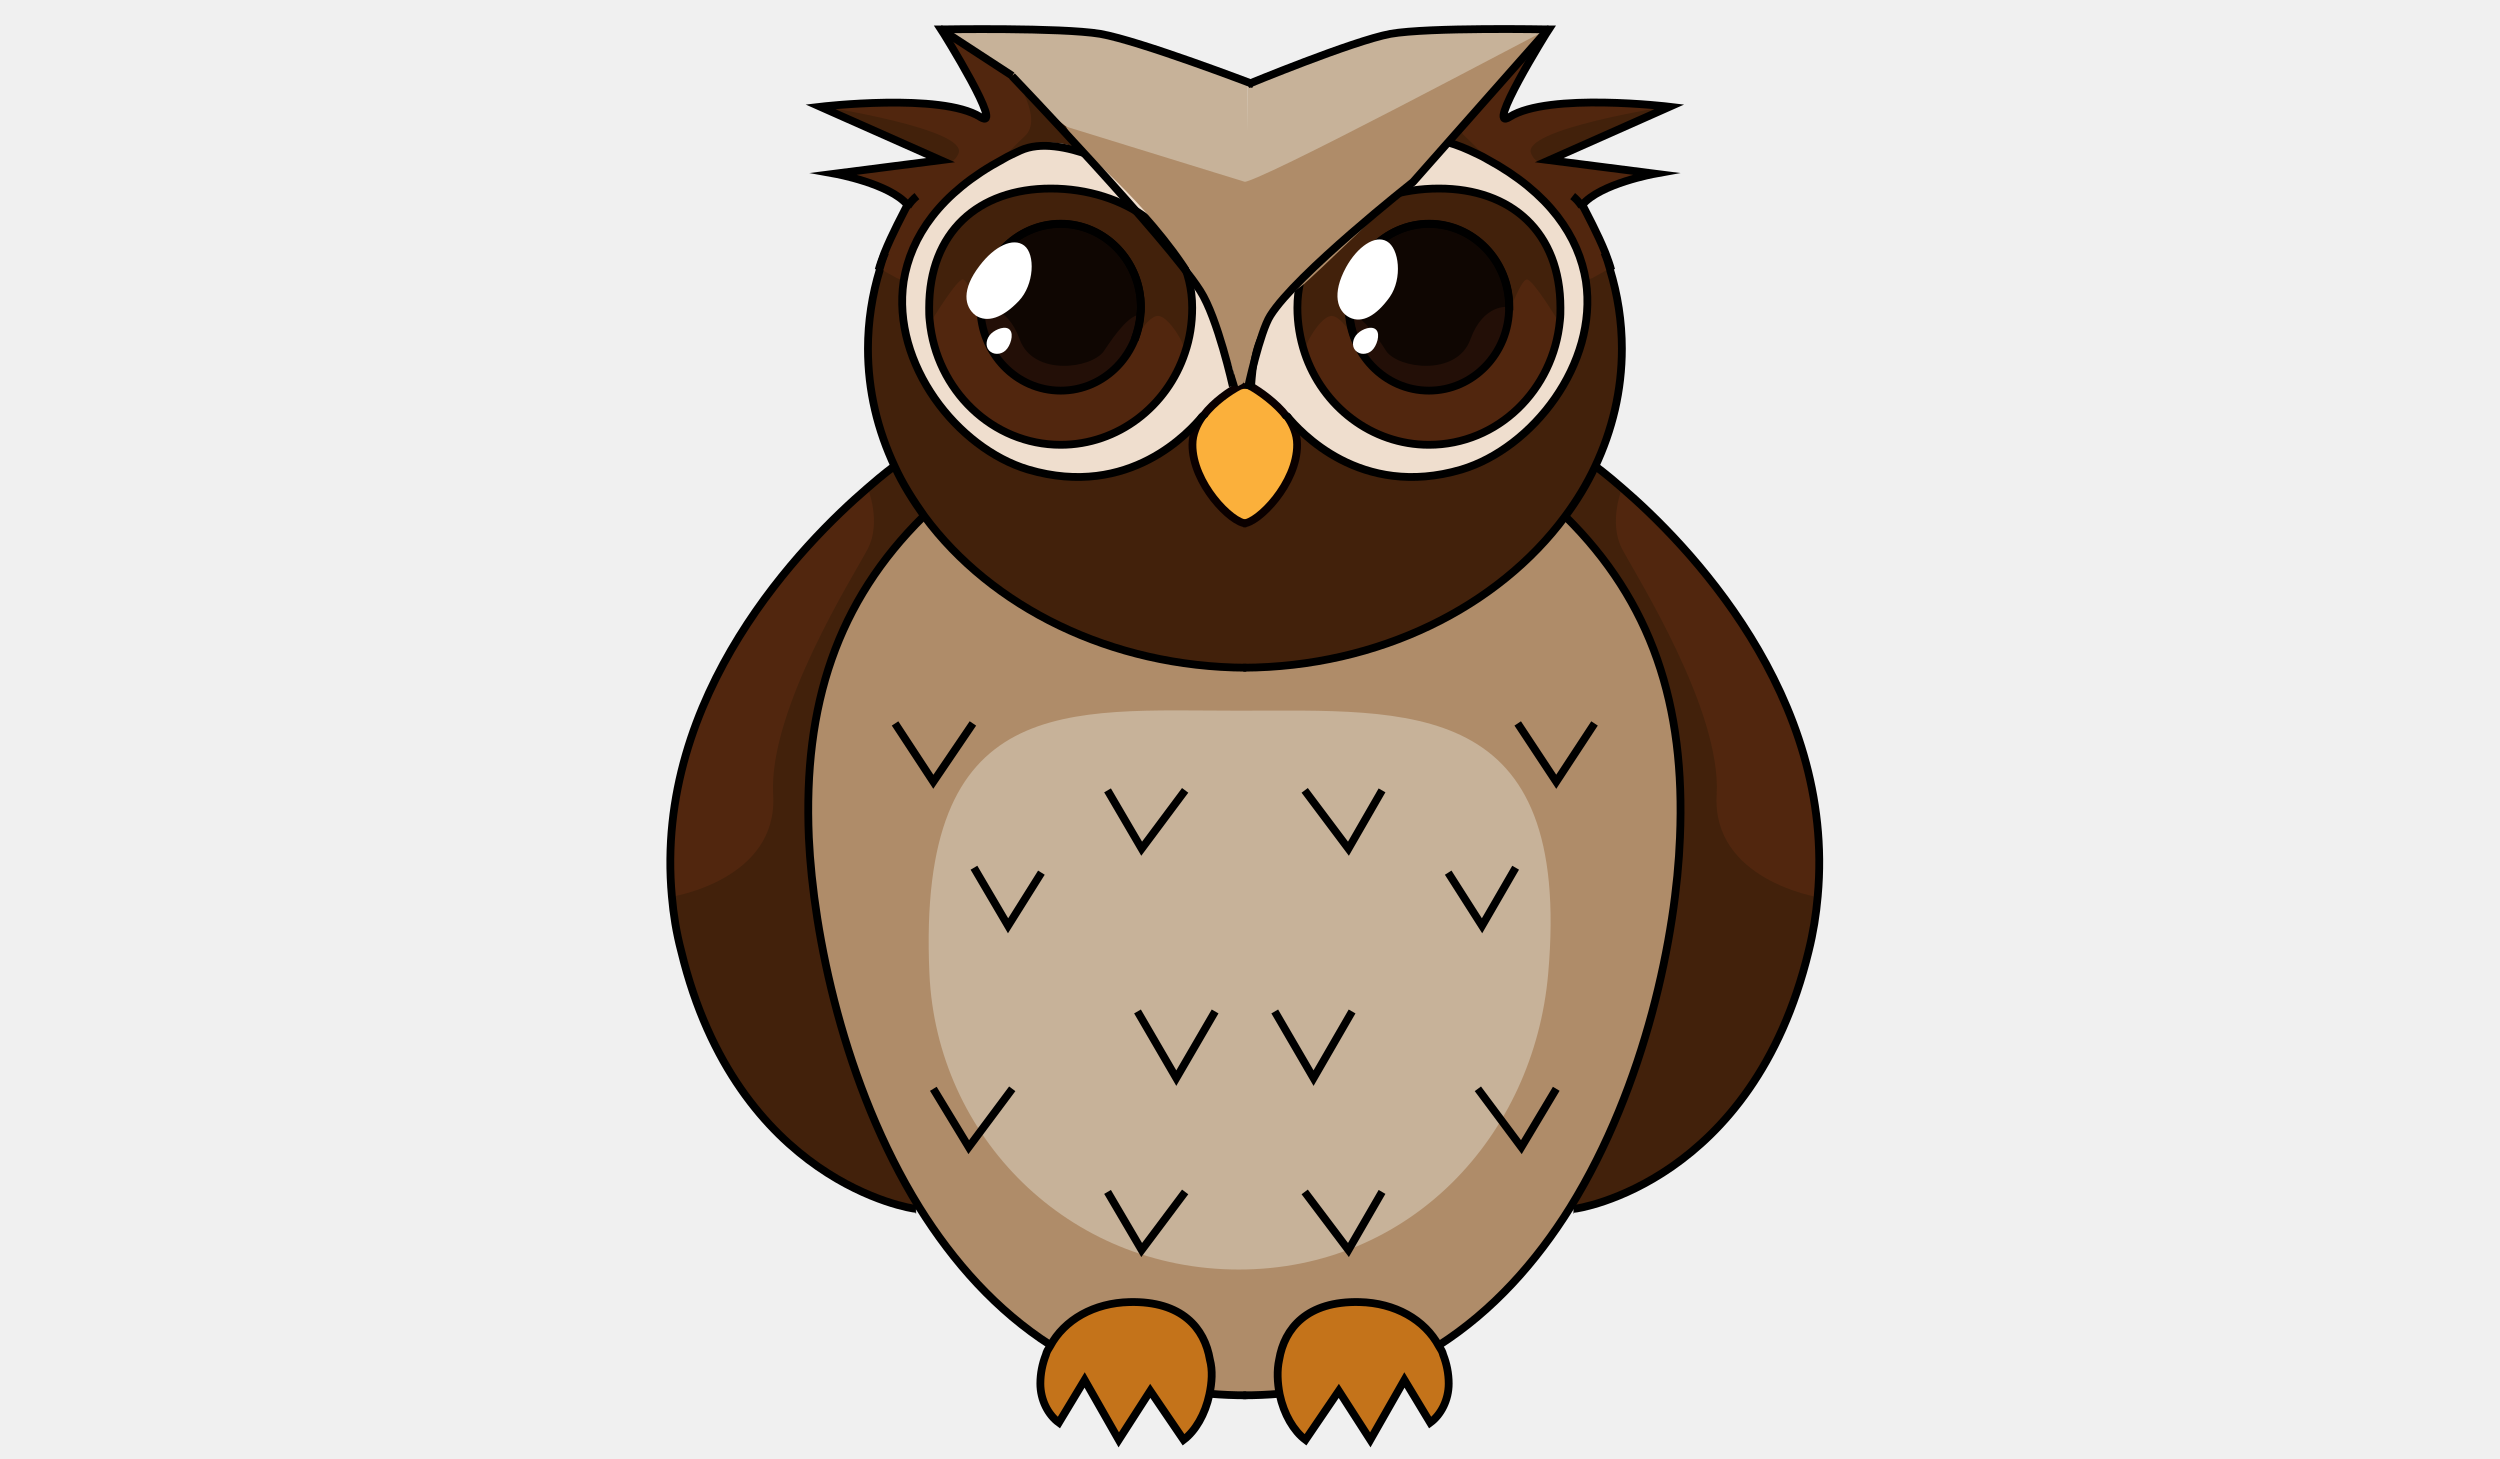
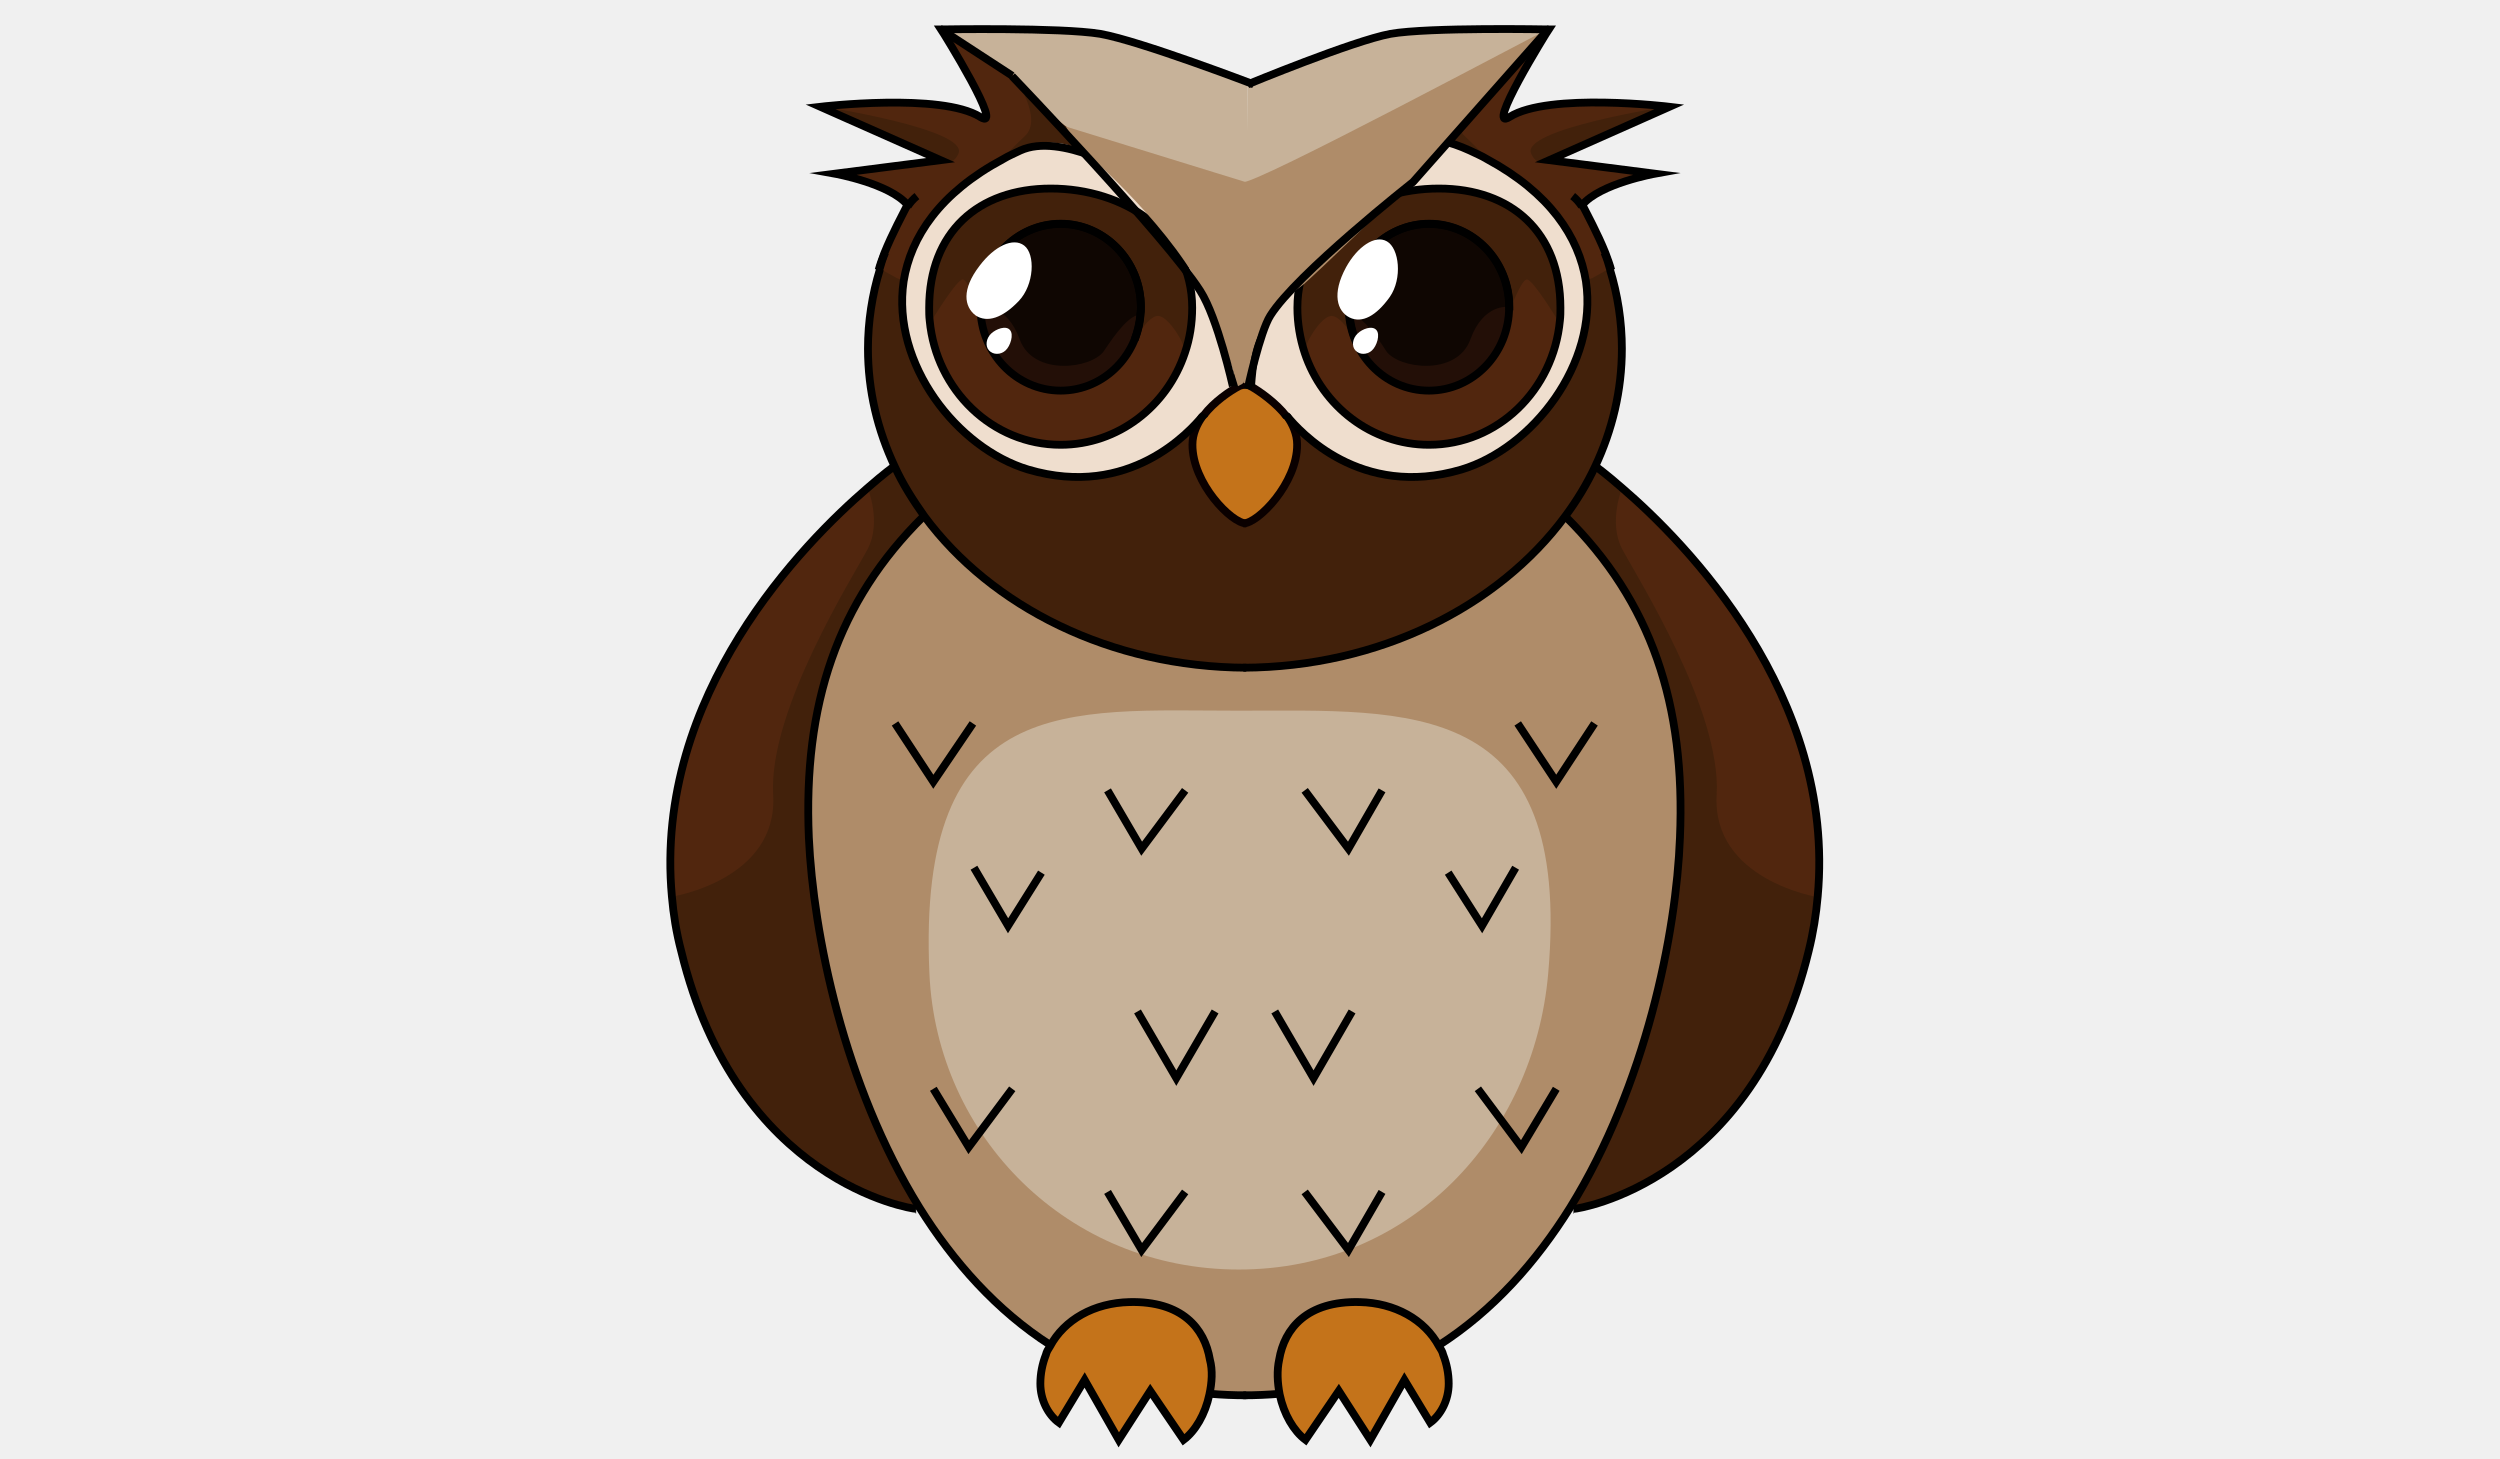
<svg xmlns="http://www.w3.org/2000/svg" version="1.1" id="Vrstva_1" x="0px" y="0px" viewBox="0 0 960 560" enable-background="new 0 0 960 560" xml:space="preserve">
  <g id="Vrstva_1_1_" display="none">
    <path display="inline" fill="none" stroke="#000000" stroke-miterlimit="10" d="M798.6,160.5" />
    <rect x="413.9" y="-127.5" display="inline" fill="none" stroke="#0A0000" stroke-miterlimit="10" width="772.4" height="974.5" />
  </g>
  <g id="base">
    <path fill="#AF8C69" d="M478.6,256.4c52.2-0.2,98-23.5,123.6-58.1l0.2,0.2c33.3,32.8,46.4,72.1,44,123.4   c-1.7,36.8-13.1,95.1-42.1,141.9c-13.1,21-29.7,39.8-50.5,53l0,0c-5.5-10.3-17-16.7-30.5-17c-20.2-0.5-28.9,10.1-30.9,22.1l0,0   c-0.8,4.6-0.6,9.3,0.3,13.9c-4.6,0.5-9.3,0.6-14,0.6s-9.5-0.2-14-0.6c0.9-4.6,1.1-9.3,0.3-13.9l0,0c-2.1-12-10.9-22.6-30.9-22.1   c-13.3,0.2-24.9,6.8-30.5,17l0,0c-20.8-13.3-37.4-32-50.5-53c-29-46.9-40.7-105.1-42.4-141.9c-2.2-51.1,10.9-90.7,44-123.4l0.2-0.2   C380.5,233,426.3,256.2,478.6,256.4z" />
  </g>
  <g id="mirror">
    <g>
      <g>
        <g id="XMLID_13_">
          <g id="fill_x5F_bottom_12_">
            <path fill="#C4731A" d="M434,499.5c27.8-0.6,34.1,19.7,30.6,36c-1.6,7.6-5.4,14-9.9,17.4l-12.8-18.8l-12.1,18.8l-12.9-23       l-9.9,16.4c-4.1-3-7.1-8.7-7.1-15c0-5.4,1.3-10.3,3.6-14.4C409.2,506.3,420.6,499.7,434,499.5z" />
            <path fill="#AF8C69" d="M478.6,499.5v36.6c-4.7,0-9.5-0.2-14-0.6c3.5-16.3-3-36.6-30.6-36c-13.3,0.2-24.8,6.8-30.5,17l0,0       c-20.8-13.3-37.4-32-50.5-53c-29-46.9-40.7-105.1-42.4-141.9c-2.2-51.1,10.9-90.7,44-123.4l0.2-0.2       c25.7,34.7,71.5,57.9,123.6,58.1v36.4c0,0-68,5.5-80.3-15.1c-16.6-27.5-40.6-35-62.6-23c-27.6,14.7,1.1,177.8,22.2,193       c27.6,19.7,42.9-0.8,62.3,21.1C438.1,489.1,455.1,488.8,478.6,499.5z" />
            <path fill="#42210B" d="M395,180.3c38.8,11.5,62.3-14.7,66.9-20.4c-2.2,3.2-3.8,6.8-3.9,10.9c-0.2,14.8,15,30.3,20.7,30.3v55.2       c-52.2-0.2-98-23.5-123.6-58.1c-4.4-6.2-8.4-12.5-11.4-19.1c-6.6-14-10.3-29.2-10.3-45.3c0-10.4,1.6-20.7,4.6-30.5       c0.6-2.2,1.3-4.4,2.2-6.5c3-7.3,7.4-15.5,8.5-17.8c0,0,0-0.2,0.2-0.2c0.2-0.2,0.2-0.5,0.2-0.5c-6.8-8.4-27.9-12-27.9-12       l40.6-5.2L315.2,41c0,0,46.2-5.5,61.4,3.9c9.9,6.3-14.5-32.7-15-33.6l81.7,61.2l-15.5-9.2c-10.3-3.9-20.4-12.6-35.8-5.5       c-2.2,0.9-4.6,2.2-6.6,3.3C316,98.1,353,167.8,395,180.3z" />
            <path fill="#C7B299" d="M479.1,32.6L478.6,147c0,0-1.1,0.6-2.8,1.4c0,0-7.7-60.3-44.5-78.6c-1.7-0.8-5.5-7.3-7.3-8l-5-5.7       l-57.3-44.7l0,0c0,0,45.9-0.9,60.7,1.7C437.1,15.9,479.1,32.6,479.1,32.6z" />
            <path fill="#EFDECE" d="M395,180.3c-42.1-12.5-79.2-82.4-9.6-119.1c2.1-1.3,4.4-2.2,6.6-3.3c15.5-7.1,21.9-0.2,32,3.8       c1.7,0.8,8.5,4.1,10.1,4.9c36.9,18.3,41.8,81.7,41.8,81.7c-3.5,1.7-9.2,5.5-13.1,10.7c0,0-0.2,0.5-0.8,0.9       C457.3,165.6,434,192,395,180.3z M455.1,135.5C455.1,135.5,455.1,135.2,455.1,135.5c1.9-5.5,2.8-11.2,2.8-17.2       c0-29-22.6-52.5-50.5-52.5S357,89.3,357,118.3s22.6,52.5,50.5,52.5C429.6,170.8,448.3,156,455.1,135.5z" />
            <path fill="#42210B" d="M407.3,86.1c-17,0-30.8,14.4-30.8,32c0,17.8,13.9,32,30.8,32c17,0,30.8-14.4,30.8-32       C438.2,100.5,424.4,86.1,407.3,86.1z M356.8,118c0-29,20.5-45.4,48.4-45.4S458,88.9,458,118c0,6.2-0.9,11.8-2.8,17.2       c0,0,0,0,0,0.2c-6.8,20.5-25.7,35.3-47.7,35.3C379.4,170.8,356.8,147,356.8,118z" />
            <path fill="#0F0602" d="M376.5,118c0-17.8,13.9-32,30.8-32c17,0,30.8,14.4,30.8,32c0,17.8-13.9,32-30.8,32       C390.4,150.3,376.5,135.8,376.5,118z" />
            <path fill="#42210B" d="M261.7,365.4c-26.4-109,82.1-186.4,82.1-186.4c3.2,6.8,7.1,13.1,11.4,19.1l-0.2,0.2       c-33.3,32.8-46.4,72.3-44.2,123.4c1.7,36.8,13.1,95.1,42.4,141.9l-1.1,0.8l0,0C350.4,464.5,283.3,454.1,261.7,365.4z" />
            <path fill="#FBB03B" d="M478.6,146.9v54.3c-5.7,0-20.8-15.5-20.7-30.3c0-4.1,1.7-7.7,3.9-10.9c0.6-0.6,0.8-0.9,0.8-0.9       c3.9-5.2,9.9-8.8,13.1-10.7C477.7,147.3,478.6,146.9,478.6,146.9z" />
            <path fill="#51260E" d="M348.1,80c0.2-0.2,0.2-0.5,0.3-0.6c-1.1,2.2-5.5,10.3-8.5,17.8C342.3,91.2,345,85.5,348.1,80z" />
            <g id="fill_x5F_bottom_15_">
              <path fill="#C4731A" d="M522,499.5c-27.8-0.6-34.1,19.7-30.6,36c1.6,7.6,5.4,14,9.9,17.4l12.8-18.8l12.1,18.8l12.9-23        l9.9,16.4c4.1-3,7.1-8.7,7.1-15c0-5.4-1.3-10.3-3.6-14.4C546.8,506.3,535.4,499.7,522,499.5z" />
              <path fill="#AF8C69" d="M477.4,499.5v36.6c4.7,0,9.5-0.2,14-0.6c-3.5-16.3,3-36.6,30.6-36c13.3,0.2,24.8,6.8,30.5,17l0,0        c20.8-13.3,37.4-32,50.5-53c29-46.9,40.7-105.1,42.4-141.9c2.2-51.1-10.9-90.7-44-123.4l-0.2-0.2        c-25.7,34.7-71.5,57.9-123.6,58.1v36.4c0,0,68,5.5,80.3-15.1c16.6-27.5,40.6-35,62.6-23c27.6,14.7-1.1,177.8-22.2,193        c-27.3,19.7-42.9-0.8-62.3,21.1C518.1,489.1,500.9,488.8,477.4,499.5z" />
              <path fill="#42210B" d="M561,180.3c-38.8,11.5-62.3-14.7-66.9-20.4c2.2,3.2,3.8,6.8,3.9,10.9c0.2,14.8-15,30.3-20.7,30.3v55.2        c52.2-0.2,98-23.5,123.6-58.1c4.6-6.2,8.4-12.5,11.5-19.1c6.6-14,10.3-29.2,10.3-45.3c0-10.4-1.6-20.7-4.6-30.5        c-0.6-2.2-1.3-4.4-2.2-6.5c-2.8-7.3-7.4-15.5-8.5-17.8c0,0,0-0.2-0.2-0.2c-0.2-0.2-0.2-0.5-0.2-0.5c6.8-8.4,27.9-12,27.9-12        l-40.6-5.2l46.2-20.5c0,0-46.2-5.5-61.4,3.9c-9.9,6.3,14.5-32.7,15-33.6l-68.5,44.2l0.2,0.5c10.3-3.9,22.4-5.4,37.9,1.7        c2.2,0.9,4.6,2.2,6.6,3.3C640.2,98.1,603.3,167.8,561,180.3z" />
              <path fill="#C7B299" d="M479.1,32.6L477.5,147c0,0,1.1,0.6,2.8,1.4c0,0,3.9-71.5,40.9-89.9c1.7-0.8,4.9-2.8,4.9-2.8l68.5-44.2        l0,0c0,0-46.1-1.1-61.1,1.7C519.3,15.9,479.1,32.6,479.1,32.6z" />
-               <path fill="#EFDECE" d="M561,180.3c42.1-12.5,79.2-82.4,9.6-119.1c-2.1-1.3-4.4-2.2-6.6-3.3c-15.5-7.1-27.8-5.7-37.9-1.7        c-1.7,0.8-3.6,1.6-5.2,2.4c-36.9,18.3-40.9,89.9-40.9,89.9c3.5,1.7,9.2,5.5,13.1,10.7c0,0,0.2,0.5,0.8,0.9        C498.7,165.6,522.3,192,561,180.3z M501,135.5C500.9,135.5,500.9,135.2,501,135.5c-1.9-5.5-2.8-11.2-2.8-17.2        c0-29,22.6-52.5,50.5-52.5c27.9,0,50.5,23.5,50.5,52.5s-22.6,52.5-50.5,52.5C526.6,170.8,507.8,156,501,135.5z" />
+               <path fill="#EFDECE" d="M561,180.3c42.1-12.5,79.2-82.4,9.6-119.1c-2.1-1.3-4.4-2.2-6.6-3.3c-15.5-7.1-27.8-5.7-37.9-1.7        c-1.7,0.8-3.6,1.6-5.2,2.4C484,76.9,480,148.5,480,148.5c3.5,1.7,9.2,5.5,13.1,10.7c0,0,0.2,0.5,0.8,0.9        C498.7,165.6,522.3,192,561,180.3z M501,135.5C500.9,135.5,500.9,135.2,501,135.5c-1.9-5.5-2.8-11.2-2.8-17.2        c0-29,22.6-52.5,50.5-52.5s50.5,23.5,50.5,52.5s-22.6,52.5-50.5,52.5C526.6,170.8,507.8,156,501,135.5z" />
              <path fill="#42210B" d="M548.7,86.3c17,0,30.8,14.4,30.8,32c0,17.8-13.9,32-30.8,32c-17,0-30.8-14.4-30.8-32        S531.7,86.3,548.7,86.3z M599.2,118.3c0-29-19.9-45.8-47.8-45.8s-53.2,16.7-53.2,45.8c0,6.2,0.9,11.8,2.8,17.2c0,0,0,0,0,0.2        c6.8,20.5,25.7,35.3,47.7,35.3C576.6,171,599.2,147.3,599.2,118.3z" />
              <path fill="#0F0602" d="M579.5,118c0-17.8-13.9-32-30.8-32c-17,0-30.8,14.4-30.8,32c0,17.8,13.9,32,30.8,32        C565.7,150.3,579.5,135.8,579.5,118z" />
              <path fill="#42210B" d="M694.3,365.4c26.4-109-81.7-186.4-81.7-186.4c-3.2,6.8-7.1,13.1-11.5,19.1l0.2,0.2        c33.3,32.7,46.5,72.1,44,123.2c-1.7,36.8-13.1,95.1-42.4,141.9l1.1,0.8l0,0C606,464.5,673,454.1,694.3,365.4z" />
              <path fill="#FBB03B" d="M477.4,146.9v54.3c5.7,0,20.8-15.5,20.7-30.3c0-4.1-1.7-7.7-3.9-10.9c-0.6-0.6-0.8-0.9-0.8-0.9        c-3.9-5.2-9.9-8.8-13.1-10.7C478.6,147.3,477.4,146.9,477.4,146.9z" />
              <path fill="#51260E" d="M607.9,80c-0.2-0.2-0.2-0.5-0.3-0.6c1.1,2.2,5.7,10.3,8.5,17.8C613.9,91.2,611,85.5,607.9,80z" />
            </g>
            <path fill="#C7B299" d="M594.5,373.9c-5.5,62.5-53.2,113.6-118.8,113.6s-116-51-118.8-113.6c-4.9-108.6,53.2-101,118.8-101       S603.9,267.4,594.5,373.9z" />
          </g>
          <g id="fill_x5F_top_12_">
            <path display="none" fill="#AF8C69" d="M478.6,499.5v36.6c-4.7,0-9.5-0.2-14-0.6c0.9-4.6,1.1-9.3,0.3-13.9l0,0       c-2.1-12-10.9-22.6-30.9-22.1c-13.3,0.2-24.9,6.8-30.5,17l0,0c-20.8-13.3-37.4-32-50.5-53c-29-46.9-40.7-105.1-42.4-141.9       c-2.2-51.1,10.9-90.7,44-123.4l0.2-0.2c25.7,34.7,71.3,57.9,123.6,58.1v243.3L478.6,499.5L478.6,499.5z" />
-             <path fill="#FBB03B" d="M478.6,147.3v54c-5.7,0-20.8-15.5-20.7-30.3c0-4.1,1.7-7.7,3.9-10.9c0.6-0.6,0.8-0.9,0.8-0.9       c3.9-5.2,9.9-8.8,13.1-10.7C477.4,147.3,478.6,147.3,478.6,147.3z" />
+             <path fill="#C4731A" d="M478.6,147.3v54c-5.7,0-20.8-15.5-20.7-30.3c0-4.1,1.7-7.7,3.9-10.9c0.6-0.6,0.8-0.9,0.8-0.9       c3.9-5.2,9.9-8.8,13.1-10.7C477.4,147.3,478.6,147.3,478.6,147.3z" />
            <path fill="#EFDECE" d="M455,135.5C455,135.5,455.1,135.2,455,135.5c1.9-5.5,2.8-11.2,2.8-17.2c0-29-24.8-45.8-52.7-45.8       c-27.9,0-48.4,16.7-48.4,45.8c0,1.7,0,3.3,0.2,4.9c2.5,26.7,24.1,47.7,50.3,47.7C429.4,170.8,448.2,156,455,135.5z M347,108       c2.7-17,13.9-33.9,38.2-46.9c2.1-1.3,4.4-2.2,6.6-3.3c15.5-7.1,40.4,7.9,42.1,8.7c36.9,18.3,41.8,81.7,41.8,81.7       c-3.5,1.7-9.2,5.5-13.1,10.7c0,0-0.2,0.5-0.8,0.9c-4.6,5.5-27.9,31.9-66.9,20.4C367.6,172.1,342.3,139.8,347,108z" />
            <path fill="#C4731A" d="M464.4,535.5c-1.6,7.6-5.4,14-9.9,17.4l-12.8-18.8l-12.1,18.8l-13.1-23l-9.9,16.4       c-4.1-3-7.1-8.7-7.1-15c0-3.9,0.8-7.7,2.1-11c0,0,11.5-8.4,19.6-8.4c18.5,0,24.1,11.5,33.6,11.5c5.7,0,9-1.4,9-1.4l0.8-0.2l0,0       C465.7,526.2,465.4,530.9,464.4,535.5z" />
-             <path fill="#51260E" d="M445.3,121.4c3.9,0.9,10.1,11,9.6,14c0,0,0,0,0,0.2c-6.8,20.5-25.7,35.3-47.7,35.3       c-26.2,0-47.8-21-50.3-47.7h0.8c0,0,9.9-16.4,12.1-15.9c2.2,0.5,6.5,12,6.5,12l0,0c0.6,17.2,14.2,31.1,30.8,31.1       c12.8,0,23.5-8,28.2-19.4l0,0C436,130.1,441.4,120.3,445.3,121.4z" />
+             <path fill="#51260E" d="M445.3,121.4c3.9,0.9,10.1,11,9.6,14c0,0,0,0,0,0.2c-6.8,20.5-25.7,35.3-47.7,35.3       c-26.2,0-47.8-21-50.3-47.7h0.8c0,0,9.9-16.4,12.1-15.9s6.5,12,6.5,12l0,0c0.6,17.2,14.2,31.1,30.8,31.1       c12.8,0,23.5-8,28.2-19.4l0,0C436,130.1,441.4,120.3,445.3,121.4z" />
            <path fill="#230F07" d="M438.1,120.8c-0.2,3.6-1.1,6.9-2.2,10.1l0,0c-4.7,11.5-15.6,19.4-28.2,19.4       c-16.7,0-30.1-13.9-30.8-31.1c0-0.5,0-0.8,0-1.3c0,0,9.6-1.6,14.7,12.5c5.2,14.2,27.6,11.2,32.3,4.4       C428.5,127.9,433.7,120.8,438.1,120.8z" />
            <path fill="#51260E" d="M348.6,79.2c0.2-0.2,0.2-0.5,0.2-0.5c-6.8-8.4-27.9-12-27.9-12l40.6-5.2c0,0,4.1,2.8,6.5-2.4       c4.6-9.5-52.9-18.3-52.9-18.3s46.2-5.5,61.4,3.9c9.9,6.3-14.5-32.7-15-33.6l27.3,17.5l0,0c0.6,0.8,12.1,17,4.7,23.7       c-4.7,4.4-8.4,8.4-8.4,8.4c-24.3,12.8-35.5,29.8-38.2,46.9c-0.9-0.2-1.7-0.5-2.5-0.8c-3.9-2.2-6.6-3.6-6.8-3.8       c0.6-2.2,1.3-4.4,2.2-6.5C342.9,89.6,347.2,81.5,348.6,79.2C348.6,79.3,348.6,79.2,348.6,79.2z" />
            <path fill="#51260E" d="M348.1,80c0.2-0.2,0.2-0.5,0.3-0.6c-1.1,2.2-5.5,10.3-8.5,17.8C342.2,91.2,345,85.5,348.1,80z" />
            <path fill="#51260E" d="M333.2,187.4c0,0,5.4,13.1,0,23.4c-5.4,10.3-38.2,61.9-36.3,94.4c1.9,32.7-38.8,39.1-38.8,39.1       C250.9,266.6,309,208.1,333.2,187.4z" />
            <g id="fill_x5F_top_15_">
              <path display="none" fill="#AF8C69" d="M477.4,499.5v36.6c4.7,0,9.5-0.2,14-0.6c-0.9-4.6-1.1-9.3-0.3-13.9l0,0        c2.1-12,10.9-22.6,30.9-22.1c13.3,0.2,24.9,6.8,30.5,17l0,0c20.8-13.3,37.4-32,50.5-53c29-46.9,40.7-105.1,42.1-141.9        c2.2-51.1-10.9-90.7-44-123.4l-0.2-0.2c-25.7,34.7-71.3,57.9-123.6,58.1L477.4,499.5L477.4,499.5z" />
-               <path fill="#FBB03B" d="M477.4,147.3v54c5.7,0,20.8-15.5,20.7-30.3c0-4.1-1.7-7.7-3.9-10.9c-0.6-0.6-0.8-0.9-0.8-0.9        c-3.9-5.2-9.9-8.8-13.1-10.7C478.6,147.3,477.4,147.3,477.4,147.3z" />
-               <path fill="#EFDECE" d="M501,135.5C501,135.5,501,135.2,501,135.5c-1.9-5.5-2.8-11.2-2.8-17.2c0-29,24-45.8,51.9-45.8        c27.9,0,49.2,16.7,49.2,45.8c0,1.7,0,3.3-0.2,4.9c-2.5,26.7-24,47.7-50.3,47.7C526.6,170.8,507.8,156,501,135.5z M609,108        c-2.7-17-13.9-33.9-38-46.9c-2.1-1.3-4.4-2.2-6.6-3.3c-15.5-7.1-20.2-2.4-30.3,1.6c-1.7,0.8-10.9-1.7-12.6-0.9        c-36.9,18.3-40.9,89.9-40.9,89.9c3.5,1.7,9.2,5.5,13.1,10.7c0,0,0.2,0.5,0.8,0.9c4.6,5.5,27.9,31.9,66.9,20.4        C588.6,172.1,613.9,139.8,609,108z" />
+               <path fill="#C4731A" d="M477.4,147.3v54c5.7,0,20.8-15.5,20.7-30.3c0-4.1-1.7-7.7-3.9-10.9c-0.6-0.6-0.8-0.9-0.8-0.9        c-3.9-5.2-9.9-8.8-13.1-10.7C478.6,147.3,477.4,147.3,477.4,147.3z" />
+               <path fill="#EFDECE" d="M501,135.5C501,135.5,501,135.2,501,135.5c-1.9-5.5-2.8-11.2-2.8-17.2c0-29,24-45.8,51.9-45.8        s49.2,16.7,49.2,45.8c0,1.7,0,3.3-0.2,4.9c-2.5,26.7-24,47.7-50.3,47.7C526.6,170.8,507.8,156,501,135.5z M609,108        c-2.7-17-13.9-33.9-38-46.9c-2.1-1.3-4.4-2.2-6.6-3.3c-15.5-7.1-20.2-2.4-30.3,1.6c-1.7,0.8-10.9-1.7-12.6-0.9        c-36.9,18.3-40.9,89.9-40.9,89.9c3.5,1.7,9.2,5.5,13.1,10.7c0,0,0.2,0.5,0.8,0.9c4.6,5.5,27.9,31.9,66.9,20.4        C588.6,172.1,613.9,139.8,609,108z" />
              <path fill="#C4731A" d="M491.4,535.5c1.6,7.6,5.4,14,9.9,17.4l12.8-18.8l12.1,18.8l13.1-23l9.9,16.4c4.1-3,7.1-8.7,7.1-15        c0-3.9-0.8-7.7-2.1-11c0,0-11.5-8.4-19.6-8.4c-18.5,0-24.1,11.5-33.6,11.5c-5.7,0-9-1.4-9-1.4l-0.8-0.2l0,0        C490.3,526.2,490.5,530.9,491.4,535.5z" />
              <path fill="#51260E" d="M510.7,121.4c-3.9,0.9-10.1,11-9.6,14c0,0,0,0,0,0.2c6.8,20.5,25.7,35.3,47.7,35.3        c26.4,0,47.8-21,50.3-47.7h-0.8c0,0-9.9-16.4-12.1-15.9c-2.2,0.5-6.5,12-6.5,12l0,0c-0.6,17.2-14.2,31.1-30.8,31.1        c-12.8,0-23.5-8-28.2-19.4l0,0C520,130.1,514.6,120.3,510.7,121.4z" />
              <path fill="#230F07" d="M518.1,120.8c0.2,3.6,1.1,6.9,2.2,10.1l0,0c4.7,11.5,15.6,19.4,28.2,19.4c16.7,0,30.1-13.9,30.8-31.1        c0-0.5,0-0.8,0-1.3c0,0-9.6-1.6-14.7,12.5c-5.2,14.2-27.6,11.2-32.3,4.4C527.9,127.9,522.5,120.8,518.1,120.8z" />
              <path fill="#51260E" d="M607.4,79.2c-0.2-0.2-0.2-0.5-0.2-0.5c6.8-8.4,27.9-12,27.9-12l-40.6-5.2c0,0-4.1,2.8-6.5-2.4        c-4.6-9.5,52.9-18.3,52.9-18.3s-46.2-5.5-61.4,3.9c-9.9,6.3,14.5-32.7,15-33.6l-27.3,17.5l0,0c-0.6,0.8-12.1,17-4.7,23.7        c4.7,4.4,8.4,8.4,8.4,8.4c24.3,12.8,35.5,29.8,38,46.9c0.9-0.2,1.7-0.5,2.5-0.8c3.9-2.2,6.6-3.6,6.8-3.8        c-0.6-2.2-1.3-4.4-2.2-6.5C613.1,89.6,608.8,81.5,607.4,79.2C607.6,79.3,607.4,79.2,607.4,79.2z" />
              <path fill="#51260E" d="M608,80c-0.2-0.2-0.2-0.5-0.3-0.6c1.1,2.2,5.5,10.3,8.5,17.8C613.9,91.2,611.2,85.5,608,80z" />
              <path fill="#51260E" d="M622.9,187.4c0,0-5.4,13.1,0,23.4s38.2,61.9,36.3,94.4c-1.9,32.7,38.8,39.3,38.8,39.3        C705.1,266.6,647.2,208.1,622.9,187.4z" />
            </g>
          </g>
          <g id="outlines_12_">
            <path fill="none" stroke="#000000" stroke-width="3" stroke-miterlimit="10" d="M348.6,79.2c0.9-1.4,2.1-2.8,3.5-3.9" />
            <path fill="none" stroke="#000000" stroke-width="3" stroke-miterlimit="10" d="M337.7,103.5c0.6-2.2,1.3-4.4,2.2-6.5" />
            <ellipse fill="none" stroke="#000000" stroke-width="3" stroke-miterlimit="10" cx="407.3" cy="118" rx="30.8" ry="32" />
            <path fill="none" stroke="#000000" stroke-width="3" stroke-miterlimit="10" d="M478.6,256.4c-52.2-0.2-98-23.5-123.6-58.1       c-4.4-6.2-8.4-12.5-11.4-19.1c-6.6-14-10.3-29.2-10.3-45.3c0-10.4,1.6-20.7,4.6-30.5" />
            <path fill="none" stroke="#0A0000" stroke-width="3" stroke-miterlimit="10" d="M462.2,159.5c3.9-5.2,10.3-9.5,13.6-11.2       c1.7-0.9,5.4-0.5,5.4-0.5" />
            <path fill="none" stroke="#0A0000" stroke-width="3" stroke-miterlimit="10" d="M478.6,201c-5.7,0-20.8-15.5-20.7-30.3       c0-4.1,1.7-7.7,3.9-10.9" />
            <path fill="none" stroke="#000000" stroke-width="3" stroke-miterlimit="10" d="M455,135.5c-6.8,20.5-25.7,35.3-47.7,35.3       c-26.2,0-47.8-21-50.3-47.7c-0.2-1.6-0.2-3.3-0.2-4.9c0-29,18.8-45.8,46.7-45.8s54.3,16.7,54.3,45.8       C457.8,124.1,456.9,130,455,135.5" />
-             <path fill="none" stroke="#000000" stroke-width="3" stroke-miterlimit="10" d="M376.5,119.2c0-0.5,0-0.8,0-1.3       c0-17.8,13.9-32,30.8-32c16.9,0,30.8,14.4,30.8,32c0,0.9,0,1.7-0.2,2.5c-0.2,3.6-1.1,6.9-2.2,10.1" />
+             <path fill="none" stroke="#000000" stroke-width="3" stroke-miterlimit="10" d="M376.5,119.2c0-0.5,0-0.8,0-1.3       c0-17.8,13.9-32,30.8-32s30.8,14.4,30.8,32c0,0.9,0,1.7-0.2,2.5c-0.2,3.6-1.1,6.9-2.2,10.1" />
            <path fill="none" stroke="#000000" stroke-width="3" stroke-miterlimit="10" d="M462.5,159c0,0-0.2,0.5-0.8,0.9       c-4.6,5.5-27.9,31.9-66.9,20.4c-27.3-8.2-52.5-40.6-47.8-72.3c2.7-17,13.9-33.9,38.2-46.9c2.1-1.3,4.4-2.2,6.6-3.3       c15.5-7.1,42.3,9,44,9.8c36.9,18.3,39.8,80.8,39.8,80.8" />
            <path fill="none" stroke="#000000" stroke-width="3" stroke-miterlimit="10" d="M361.4,11.3c0,0,45.9-0.8,61.1,1.7       c15.3,2.7,58.9,19.4,58.9,19.4" />
            <path fill="#AF8C69" d="M478.6,70l2.5,1.6l-2.2,74.8c0,0-1.7,0.9-3.5,1.9c0,0-7.3-24.6-14.2-37.7       c-14.4-26.8-46.7-54.4-47.8-54.9l-4.1-7.1" />
            <line fill="none" stroke="#000000" stroke-width="3" stroke-miterlimit="10" x1="388.7" y1="29.1" x2="361.4" y2="11.3" />
            <path fill="none" stroke="#000000" stroke-width="3" stroke-miterlimit="10" d="M473.4,148.3c0,0-5.8-26.2-12.5-36.6       c-13.3-20.8-72.3-82.5-72.3-82.5" />
            <path fill="none" stroke="#000000" stroke-width="3" stroke-miterlimit="10" d="M447.6,75.2" />
            <path fill="none" stroke="#000000" stroke-width="3" stroke-miterlimit="10" d="M362,11.3c0,0,0,0-0.6,0       c0.6,0.9,24.9,39.9,15,33.6C361.4,35.5,315,41,315,41l46.2,20.5l-40.6,5.2c0,0,21.1,3.8,27.9,12c0,0,0,0.2-0.2,0.5       c0,0,0,0.2-0.2,0.2c-1.1,2.2-5.5,10.3-8.5,17.8c-0.9,2.4-1.7,4.6-2.2,6.5" />
            <path fill="none" stroke="#000000" stroke-width="3" stroke-miterlimit="10" d="M403.5,516.6c-20.8-13.3-37.4-32-50.5-53       c-29-46.9-40.7-105.1-42.4-141.9c-2.2-51.1,10.9-90.7,44-123.4" />
            <path fill="none" stroke="#000000" stroke-width="3" stroke-miterlimit="10" d="M478.6,535.8c-4.7,0-9.5-0.2-14-0.6       c-0.2,0-0.3,0-0.3,0" />
            <path fill="none" stroke="#000000" stroke-width="3" stroke-miterlimit="10" d="M351.8,464.5h-0.2" />
            <path fill="none" stroke="#000000" stroke-width="3" stroke-miterlimit="10" d="M343.4,179c0,0-3.9,2.8-10.3,8.4       c-24.1,20.7-82.2,79.2-75.1,156.8c0.6,6.9,1.7,13.9,3.6,21.1c21.5,88.7,88.5,98.9,90.1,98.9l0,0" />
            <path fill="none" stroke="#000000" stroke-width="3" stroke-miterlimit="10" d="M464.4,535.5c-1.6,7.6-5.4,14-9.9,17.4       l-12.8-18.8l-12.1,18.8l-13.1-23l-9.9,16.4c-4.1-3-7.1-8.7-7.1-15c0-3.9,0.8-7.7,2.1-11c0.3-1.3,0.9-2.2,1.6-3.3       c5.5-10.3,17-16.7,30.5-17c20.2-0.5,28.9,10.1,30.9,22.1l0,0C465.7,526.2,465.4,530.9,464.4,535.5z" />
            <polyline fill="none" stroke="#000000" stroke-width="3" stroke-miterlimit="10" points="343.7,277.8 358.4,300.2 373.6,277.8             " />
            <polyline fill="none" stroke="#000000" stroke-width="3" stroke-miterlimit="10" points="374,333.2 387.1,355.5 399.9,335.1             " />
            <polyline fill="none" stroke="#000000" stroke-width="3" stroke-miterlimit="10" points="425.3,303.5 438.4,325.9 455.1,303.5             " />
            <polyline fill="none" stroke="#000000" stroke-width="3" stroke-miterlimit="10" points="436.8,388.4 451.7,414 466.6,388.4             " />
            <polyline fill="none" stroke="#000000" stroke-width="3" stroke-miterlimit="10" points="358.4,418.1 372,440.5 388.7,418.1             " />
            <polyline fill="none" stroke="#000000" stroke-width="3" stroke-miterlimit="10" points="425.3,457.7 438.4,480 455.1,457.7             " />
            <path fill="none" stroke="#000000" stroke-width="3" stroke-miterlimit="10" d="M388.7,29.1L388.7,29.1" />
            <g id="outlines_15_">
              <path fill="none" stroke="#000000" stroke-width="3" stroke-miterlimit="10" d="M607.4,79.2c-0.9-1.4-2.1-2.8-3.5-3.9" />
              <path fill="none" stroke="#000000" stroke-width="3" stroke-miterlimit="10" d="M618.3,103.5c-0.6-2.2-1.3-4.4-2.2-6.5" />
              <ellipse fill="none" stroke="#000000" stroke-width="3" stroke-miterlimit="10" cx="548.7" cy="118" rx="30.8" ry="32" />
              <path fill="none" stroke="#000000" stroke-width="3" stroke-miterlimit="10" d="M477.4,256.4c52.2-0.2,98-23.5,123.6-58.1        c4.6-6.2,8.4-12.5,11.5-19.1c6.6-14,10.3-29.2,10.3-45.3c0-10.4-1.6-20.7-4.6-30.5" />
              <path fill="none" stroke="#0A0000" stroke-width="3" stroke-miterlimit="10" d="M494.1,160c-3.9-5.2-10.6-9.9-13.9-11.7        c-1.7-0.9-2.8-1.4-2.8-1.4" />
              <path fill="none" stroke="#0A0000" stroke-width="3" stroke-miterlimit="10" d="M477.4,201c5.7,0,20.8-15.5,20.7-30.3        c0-4.1-1.7-7.7-3.9-10.9" />
-               <path fill="none" stroke="#000000" stroke-width="3" stroke-miterlimit="10" d="M501,135.5c6.8,20.5,25.7,35.3,47.7,35.3        c26.4,0,47.8-21,50.3-47.7c0.2-1.6,0.2-3.3,0.2-4.9c0-29-18.8-45.8-46.7-45.8c-27.9,0-54.3,16.7-54.3,45.8        C498.2,124.1,499.2,130,501,135.5" />
+               <path fill="none" stroke="#000000" stroke-width="3" stroke-miterlimit="10" d="M501,135.5c6.8,20.5,25.7,35.3,47.7,35.3        c26.4,0,47.8-21,50.3-47.7c0.2-1.6,0.2-3.3,0.2-4.9c0-29-18.8-45.8-46.7-45.8s-54.3,16.7-54.3,45.8        C498.2,124.1,499.2,130,501,135.5" />
              <path fill="none" stroke="#000000" stroke-width="3" stroke-miterlimit="10" d="M579.6,119.2c0-0.5,0-0.8,0-1.3        c0-17.8-13.9-32-30.8-32c-16.9,0-30.8,14.4-30.8,32c0,0.9,0,1.7,0.2,2.5c0.2,3.6,1.1,6.9,2.2,10.1" />
              <path fill="none" stroke="#000000" stroke-width="3" stroke-miterlimit="10" d="M493.5,159c0,0,0.2,0.5,0.8,0.9        c4.6,5.5,27.9,31.9,66.9,20.4c27.3-8.2,52.5-40.6,47.8-72.3c-2.7-17-13.9-33.9-38-46.9c-2.1-1.3-4.4-2.2-6.6-3.3        c-15.5-7.1-27.8-5.7-37.9-1.7c-1.7,0.8-3.5,1.6-5.2,2.4c-36.9,18.3-40.9,89.9-40.9,89.9" />
              <path fill="none" stroke="#000000" stroke-width="3" stroke-miterlimit="10" d="M594.6,11.3c0,0-45.9-0.9-60.7,1.7        c-14.4,2.7-54.8,19.4-54.8,19.4" />
              <path fill="#AF8C69" d="M477.1,69.9l0.3,77c0,0,1.1,0.5,2.8,1.4c0,0-4.6-21.8,19.6-38.5c1.7-0.8,46.2-43.9,46.2-43.9        l48.3-54.6C593,11.6,479.9,72.2,477.1,69.9z" />
              <path fill="none" stroke="#000000" stroke-width="3" stroke-miterlimit="10" d="M479.1,149.4c0,0,4.7-21.9,8.7-28.2        c9.9-15.9,54.8-51.3,54.8-51.3l51.9-58.7" />
              <path fill="none" stroke="#000000" stroke-width="3" stroke-miterlimit="10" d="M530.7,52.8" />
              <path fill="none" stroke="#000000" stroke-width="3" stroke-miterlimit="10" d="M594.1,11.3c0,0,0,0,0.6,0        c-0.6,0.9-24.9,39.9-15,33.6c15-9.5,61.4-3.9,61.4-3.9l-46.2,20.5l40.6,5.2c0,0-21.1,3.8-27.9,12c0,0,0,0.2,0.2,0.5        c0,0,0,0.2,0.2,0.2c1.1,2.2,5.5,10.3,8.5,17.8c0.9,2.4,1.7,4.6,2.2,6.5" />
              <path fill="none" stroke="#000000" stroke-width="3" stroke-miterlimit="10" d="M552.5,516.6c20.8-13.3,37.4-32,50.5-53        c29-46.9,40.7-105.1,42.1-141.9c2.2-51.1-10.9-90.7-44-123.4" />
              <path fill="none" stroke="#000000" stroke-width="3" stroke-miterlimit="10" d="M477.4,535.8c4.7,0,9.5-0.2,14-0.6        c0.2,0,0.3,0,0.3,0" />
              <path fill="none" stroke="#000000" stroke-width="3" stroke-miterlimit="10" d="M604.2,464.5h0.2" />
-               <path fill="none" stroke="#000000" stroke-width="3" stroke-miterlimit="10" d="M612.6,179c0,0,3.9,2.8,10.3,8.4        c24.1,20.7,82.2,79.4,75.1,156.8c-0.6,6.9-1.7,13.9-3.5,21.1c-21.5,88.7-88.5,98.9-90.1,98.9l0,0" />
+               <path fill="none" stroke="#000000" stroke-width="3" stroke-miterlimit="10" d="M612.6,179c0,0,3.9,2.8,10.3,8.4        c24.1,20.7,82.2,79.4,75.1,156.8c-0.6,6.9-1.7,13.9-3.5,21.1C673,454,606,464.2,604.4,464.2l0,0" />
              <path fill="none" stroke="#000000" stroke-width="3" stroke-miterlimit="10" d="M491.4,535.5c1.6,7.6,5.4,14,9.9,17.4        l12.8-18.8l12.1,18.8l13.1-23l9.9,16.4c4.1-3,7.1-8.7,7.1-15c0-3.9-0.8-7.7-2.1-11c-0.3-1.3-0.9-2.2-1.6-3.3        c-5.5-10.3-17-16.7-30.5-17c-20.2-0.5-28.9,10.1-30.9,22.1l0,0C490.3,526.2,490.5,530.9,491.4,535.5z" />
              <polyline fill="none" stroke="#000000" stroke-width="3" stroke-miterlimit="10" points="612.3,277.8 597.6,300.2         582.8,277.8       " />
              <polyline fill="none" stroke="#000000" stroke-width="3" stroke-miterlimit="10" points="582,333.2 569.1,355.5 556.1,335.1               " />
              <polyline fill="none" stroke="#000000" stroke-width="3" stroke-miterlimit="10" points="530.7,303.5 517.8,325.9 501,303.5               " />
              <polyline fill="none" stroke="#000000" stroke-width="3" stroke-miterlimit="10" points="519.2,388.4 504.4,414 489.5,388.4               " />
              <polyline fill="none" stroke="#000000" stroke-width="3" stroke-miterlimit="10" points="597.6,418.1 584.2,440.5         567.5,418.1       " />
              <polyline fill="none" stroke="#000000" stroke-width="3" stroke-miterlimit="10" points="530.7,457.7 517.8,480 501,457.7               " />
            </g>
          </g>
        </g>
      </g>
    </g>
  </g>
  <g id="top">
    <g id="eye_lens">
      <path id="eye_lens_2" fill="#FFFFFF" d="M393.3,94.3c4.3,3.3,3.9,15-2.1,21.3c-6.2,6.5-12.1,8.5-16.6,5.5    c-4.3-3.3-5.5-9.9,1.6-19.1C381.8,94.6,389,91,393.3,94.3z" />
      <path id="eye_lens_1" fill="#FFFFFF" d="M387.8,126.7c1.6,1.7,0.2,6.2-1.7,7.9c-1.9,1.7-4.7,1.7-6.3,0c-1.6-1.7-1.1-4.7,0.8-6.5    C382.5,126.3,386.3,124.9,387.8,126.7z" />
    </g>
    <g id="eye_lens_1_">
      <path id="eye_lens_2_1_" fill="#FFFFFF" d="M532.6,92.7c4.7,2.7,6,14.2,1.1,21.3c-5.2,7.3-10.7,10.3-15.5,7.9    c-4.7-2.4-6.9-9-1.3-19.3C521.2,94.8,528,90,532.6,92.7z" />
-       <path id="eye_lens_1_1_" fill="#FFFFFF" d="M528.5,126.7c1.6,1.7,0.2,6.2-1.7,7.9c-1.9,1.7-4.7,1.7-6.3,0    c-1.6-1.7-1.1-4.7,0.8-6.5C523.1,126.3,526.9,124.9,528.5,126.7z" />
+       <path id="eye_lens_1_1_" fill="#FFFFFF" d="M528.5,126.7c1.6,1.7,0.2,6.2-1.7,7.9s-4.7,1.7-6.3,0s-1.1-4.7,0.8-6.5    C523.1,126.3,526.9,124.9,528.5,126.7z" />
    </g>
  </g>
</svg>
